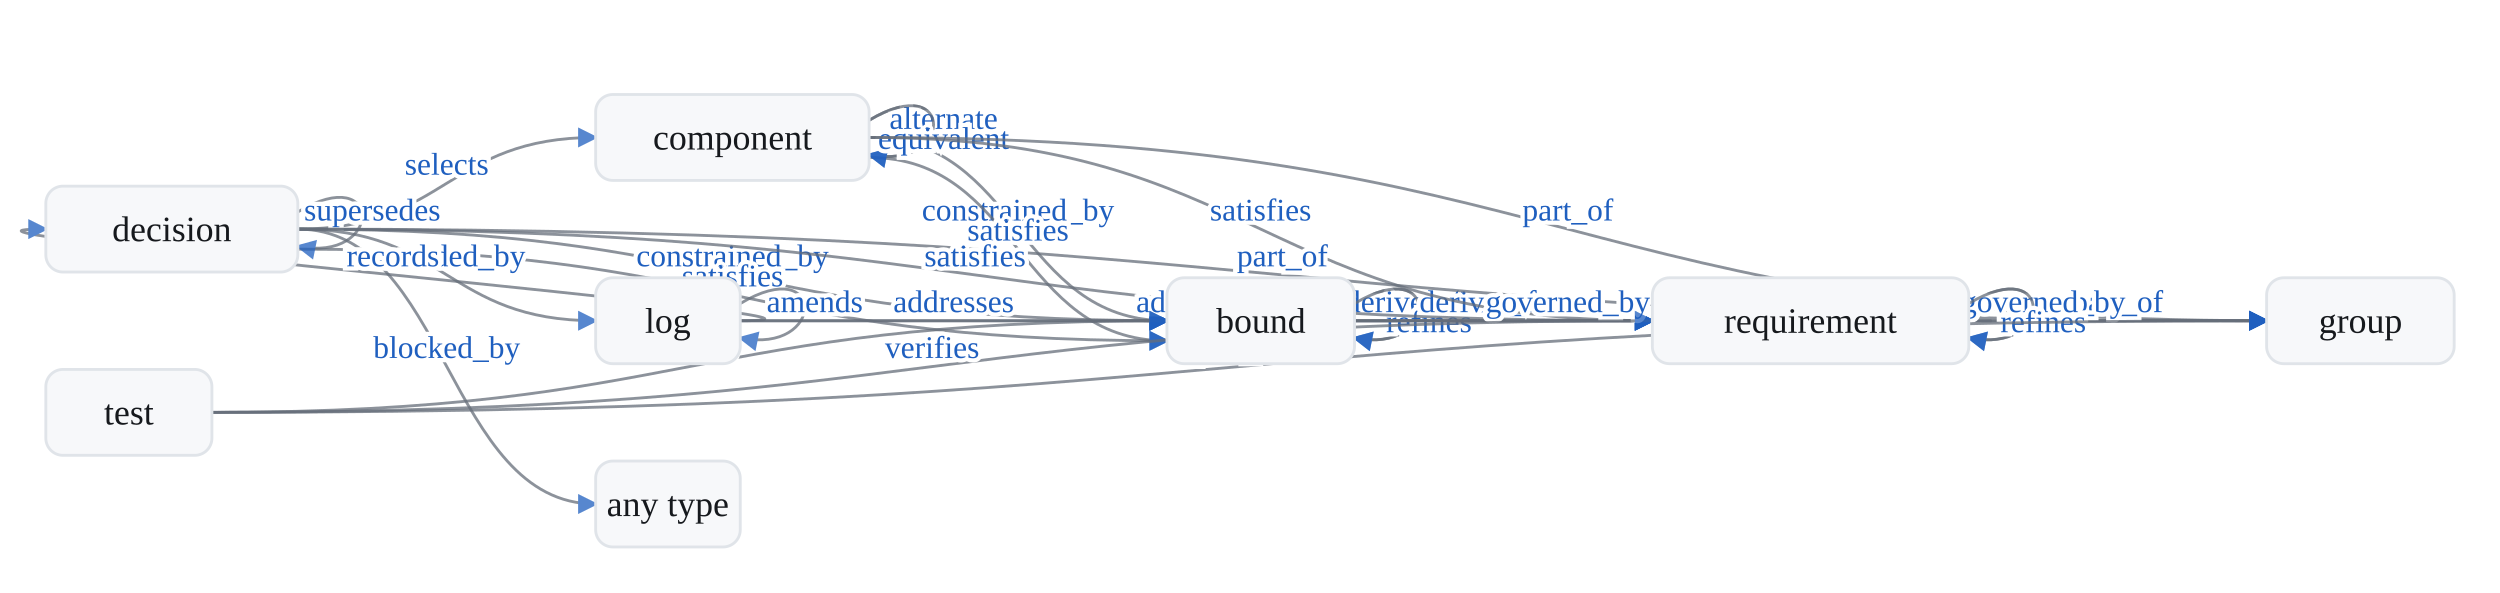
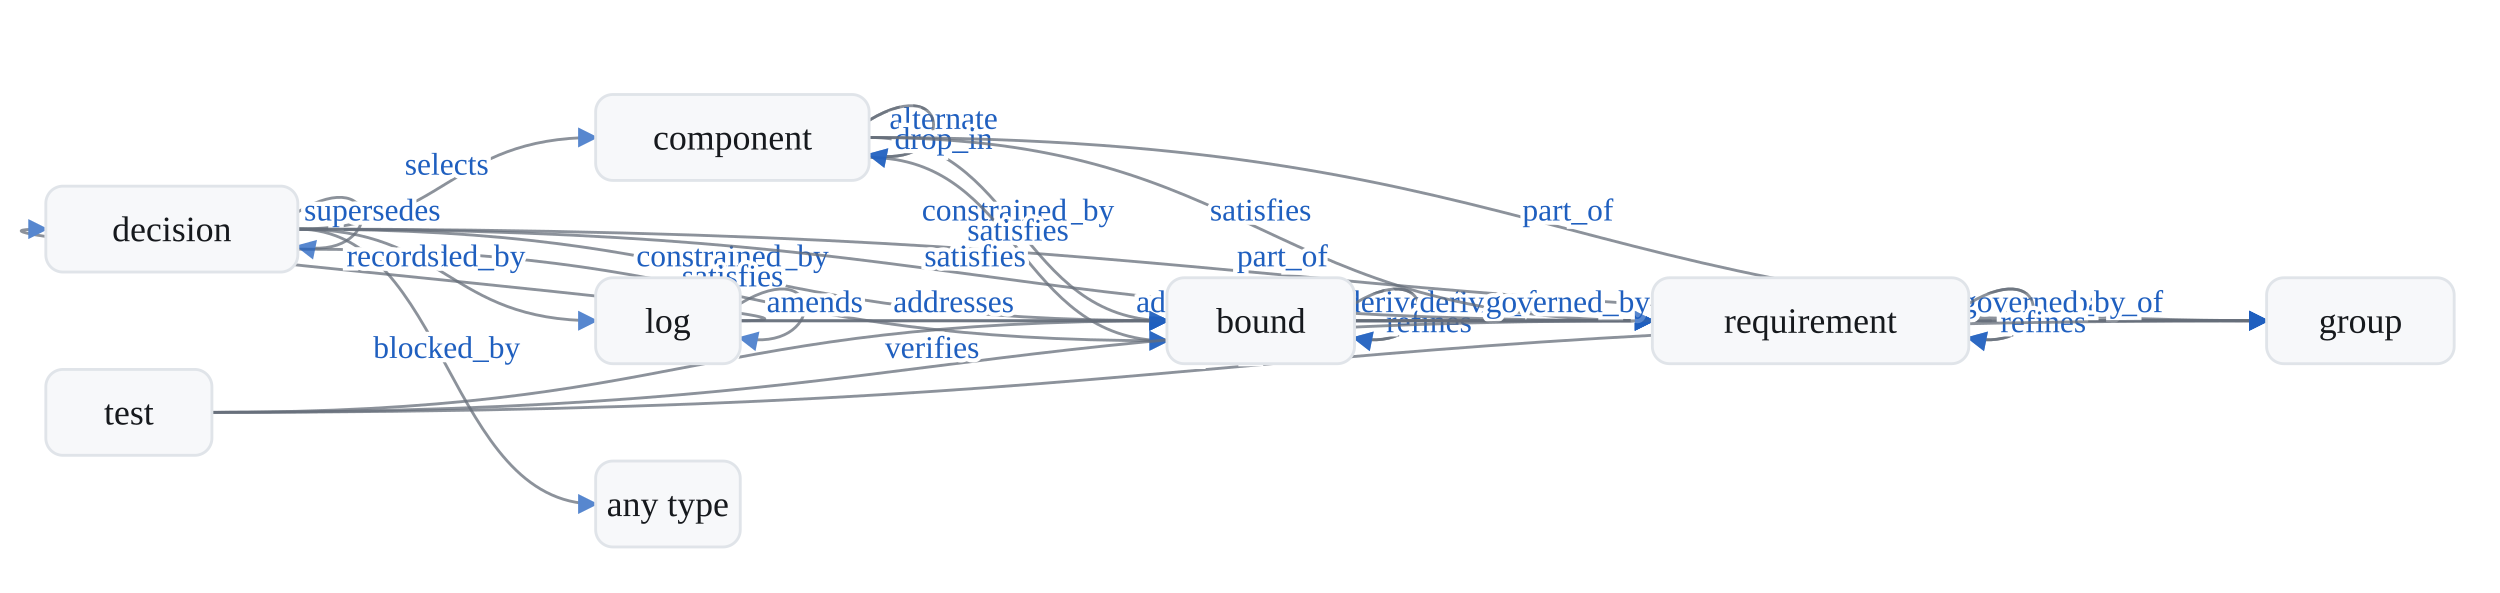
<svg xmlns="http://www.w3.org/2000/svg" viewBox="0 0 873 207" width="100%" height="207" role="img" font-family="var(--mono, ui-monospace, monospace)" font-size="12.5">
  <defs>
    <marker id="refdes-arrow" viewBox="0 0 8 8" refX="7" refY="4" markerWidth="7" markerHeight="7" orient="auto-start-reverse">
      <path d="M0,0 L8,4 L0,8 z" fill="var(--accent, #1f5fbf)" />
    </marker>
  </defs>
  <g class="edge" data-source="bound" data-verb="derives_from" data-target="bound">
    <path d="M 473 106 c 30 -18, 30 18, 0 12" fill="none" stroke="var(--muted, #666e79)" stroke-width="1" opacity="0.75" marker-end="url(#refdes-arrow)" />
    <text x="499" y="109" text-anchor="middle" fill="var(--accent, #1f5fbf)" font-size="11.0" stroke="var(--bg, #ffffff)" stroke-width="3" style="paint-order:stroke">derives_from</text>
  </g>
  <g class="edge" data-source="bound" data-verb="refines" data-target="bound">
    <path d="M 473 106 c 30 -18, 30 18, 0 12" fill="none" stroke="var(--muted, #666e79)" stroke-width="1" opacity="0.75" marker-end="url(#refdes-arrow)" />
    <text x="499" y="116" text-anchor="middle" fill="var(--accent, #1f5fbf)" font-size="11.0" stroke="var(--bg, #ffffff)" stroke-width="3" style="paint-order:stroke">refines</text>
  </g>
  <g class="edge" data-source="bound" data-verb="part_of" data-target="group">
    <path d="M 473 112 C 632.2 112, 632.2 112, 791.5 112" fill="none" stroke="var(--muted, #666e79)" stroke-width="1" opacity="0.75" marker-end="url(#refdes-arrow)" />
    <text x="632.2" y="109" text-anchor="middle" fill="var(--accent, #1f5fbf)" font-size="11.0" stroke="var(--bg, #ffffff)" stroke-width="3" style="paint-order:stroke">part_of</text>
  </g>
  <g class="edge" data-source="bound" data-verb="derives_from" data-target="requirement">
    <path d="M 473 112 C 525 112, 525 112, 577 112" fill="none" stroke="var(--muted, #666e79)" stroke-width="1" opacity="0.75" marker-end="url(#refdes-arrow)" />
    <text x="525" y="109" text-anchor="middle" fill="var(--accent, #1f5fbf)" font-size="11.0" stroke="var(--bg, #ffffff)" stroke-width="3" style="paint-order:stroke">derives_from</text>
  </g>
  <g class="edge" data-source="component" data-verb="constrained_by" data-target="bound">
    <path d="M 303.5 48 C 355.5 48, 355.5 112, 407.5 112" fill="none" stroke="var(--muted, #666e79)" stroke-width="1" opacity="0.75" marker-end="url(#refdes-arrow)" />
    <text x="355.5" y="77" text-anchor="middle" fill="var(--accent, #1f5fbf)" font-size="11.0" stroke="var(--bg, #ffffff)" stroke-width="3" style="paint-order:stroke">constrained_by</text>
  </g>
  <g class="edge" data-source="component" data-verb="satisfies" data-target="bound">
    <path d="M 303.5 55 C 355.5 55, 355.5 119, 407.5 119" fill="none" stroke="var(--muted, #666e79)" stroke-width="1" opacity="0.75" marker-end="url(#refdes-arrow)" />
    <text x="355.5" y="84" text-anchor="middle" fill="var(--accent, #1f5fbf)" font-size="11.0" stroke="var(--bg, #ffffff)" stroke-width="3" style="paint-order:stroke">satisfies</text>
  </g>
  <g class="edge" data-source="component" data-verb="alternate" data-target="component">
    <path d="M 303.5 42 c 30 -18, 30 18, 0 12" fill="none" stroke="var(--muted, #666e79)" stroke-width="1" opacity="0.75" marker-end="url(#refdes-arrow)" />
    <text x="329.5" y="45" text-anchor="middle" fill="var(--accent, #1f5fbf)" font-size="11.0" stroke="var(--bg, #ffffff)" stroke-width="3" style="paint-order:stroke">alternate</text>
  </g>
-   <g class="edge" data-source="component" data-verb="equivalent" data-target="component">
+   <g class="edge" data-source="component" data-verb="drop_in" data-target="component">
    <path d="M 303.5 42 c 30 -18, 30 18, 0 12" fill="none" stroke="var(--muted, #666e79)" stroke-width="1" opacity="0.75" marker-end="url(#refdes-arrow)" />
-     <text x="329.5" y="52" text-anchor="middle" fill="var(--accent, #1f5fbf)" font-size="11.0" stroke="var(--bg, #ffffff)" stroke-width="3" style="paint-order:stroke">equivalent</text>
+     <text x="329.5" y="52" text-anchor="middle" fill="var(--accent, #1f5fbf)" font-size="11.0" stroke="var(--bg, #ffffff)" stroke-width="3" style="paint-order:stroke">drop_in</text>
  </g>
  <g class="edge" data-source="component" data-verb="part_of" data-target="group">
    <path d="M 303.5 48 C 547.5 48, 547.5 112, 791.5 112" fill="none" stroke="var(--muted, #666e79)" stroke-width="1" opacity="0.75" marker-end="url(#refdes-arrow)" />
    <text x="547.5" y="77" text-anchor="middle" fill="var(--accent, #1f5fbf)" font-size="11.0" stroke="var(--bg, #ffffff)" stroke-width="3" style="paint-order:stroke">part_of</text>
  </g>
  <g class="edge" data-source="component" data-verb="satisfies" data-target="requirement">
    <path d="M 303.5 48 C 440.2 48, 440.2 112, 577 112" fill="none" stroke="var(--muted, #666e79)" stroke-width="1" opacity="0.75" marker-end="url(#refdes-arrow)" />
    <text x="440.2" y="77" text-anchor="middle" fill="var(--accent, #1f5fbf)" font-size="11.0" stroke="var(--bg, #ffffff)" stroke-width="3" style="paint-order:stroke">satisfies</text>
  </g>
  <g class="edge" data-source="decision" data-verb="blocked_by" data-target="any">
    <path d="M 104 80 C 156 80, 156 176, 208 176" fill="none" stroke="var(--muted, #666e79)" stroke-width="1" opacity="0.75" marker-end="url(#refdes-arrow)" />
    <text x="156" y="125" text-anchor="middle" fill="var(--accent, #1f5fbf)" font-size="11.0" stroke="var(--bg, #ffffff)" stroke-width="3" style="paint-order:stroke">blocked_by</text>
  </g>
  <g class="edge" data-source="decision" data-verb="constrained_by" data-target="bound">
    <path d="M 104 80 C 255.8 80, 255.8 112, 407.5 112" fill="none" stroke="var(--muted, #666e79)" stroke-width="1" opacity="0.75" marker-end="url(#refdes-arrow)" />
    <text x="255.8" y="93" text-anchor="middle" fill="var(--accent, #1f5fbf)" font-size="11.0" stroke="var(--bg, #ffffff)" stroke-width="3" style="paint-order:stroke">constrained_by</text>
  </g>
  <g class="edge" data-source="decision" data-verb="satisfies" data-target="bound">
    <path d="M 104 87 C 255.8 87, 255.8 119, 407.5 119" fill="none" stroke="var(--muted, #666e79)" stroke-width="1" opacity="0.75" marker-end="url(#refdes-arrow)" />
    <text x="255.8" y="100" text-anchor="middle" fill="var(--accent, #1f5fbf)" font-size="11.0" stroke="var(--bg, #ffffff)" stroke-width="3" style="paint-order:stroke">satisfies</text>
  </g>
  <g class="edge" data-source="decision" data-verb="selects" data-target="component">
    <path d="M 104 80 C 156 80, 156 48, 208 48" fill="none" stroke="var(--muted, #666e79)" stroke-width="1" opacity="0.75" marker-end="url(#refdes-arrow)" />
    <text x="156" y="61" text-anchor="middle" fill="var(--accent, #1f5fbf)" font-size="11.0" stroke="var(--bg, #ffffff)" stroke-width="3" style="paint-order:stroke">selects</text>
  </g>
  <g class="edge" data-source="decision" data-verb="supersedes" data-target="decision">
    <path d="M 104 74 c 30 -18, 30 18, 0 12" fill="none" stroke="var(--muted, #666e79)" stroke-width="1" opacity="0.75" marker-end="url(#refdes-arrow)" />
    <text x="130" y="77" text-anchor="middle" fill="var(--accent, #1f5fbf)" font-size="11.0" stroke="var(--bg, #ffffff)" stroke-width="3" style="paint-order:stroke">supersedes</text>
  </g>
  <g class="edge" data-source="decision" data-verb="part_of" data-target="group">
    <path d="M 104 80 C 447.8 80, 447.8 112, 791.5 112" fill="none" stroke="var(--muted, #666e79)" stroke-width="1" opacity="0.75" marker-end="url(#refdes-arrow)" />
    <text x="447.8" y="93" text-anchor="middle" fill="var(--accent, #1f5fbf)" font-size="11.0" stroke="var(--bg, #ffffff)" stroke-width="3" style="paint-order:stroke">part_of</text>
  </g>
  <g class="edge" data-source="decision" data-verb="recorded_by" data-target="log">
    <path d="M 104 80 C 156 80, 156 112, 208 112" fill="none" stroke="var(--muted, #666e79)" stroke-width="1" opacity="0.75" marker-end="url(#refdes-arrow)" />
    <text x="156" y="93" text-anchor="middle" fill="var(--accent, #1f5fbf)" font-size="11.0" stroke="var(--bg, #ffffff)" stroke-width="3" style="paint-order:stroke">recorded_by</text>
  </g>
  <g class="edge" data-source="decision" data-verb="satisfies" data-target="requirement">
    <path d="M 104 80 C 340.5 80, 340.5 112, 577 112" fill="none" stroke="var(--muted, #666e79)" stroke-width="1" opacity="0.75" marker-end="url(#refdes-arrow)" />
    <text x="340.5" y="93" text-anchor="middle" fill="var(--accent, #1f5fbf)" font-size="11.0" stroke="var(--bg, #ffffff)" stroke-width="3" style="paint-order:stroke">satisfies</text>
  </g>
  <g class="edge" data-source="log" data-verb="addresses" data-target="bound">
    <path d="M 258.5 112 C 333 112, 333 112, 407.5 112" fill="none" stroke="var(--muted, #666e79)" stroke-width="1" opacity="0.75" marker-end="url(#refdes-arrow)" />
    <text x="333" y="109" text-anchor="middle" fill="var(--accent, #1f5fbf)" font-size="11.0" stroke="var(--bg, #ffffff)" stroke-width="3" style="paint-order:stroke">addresses</text>
  </g>
  <g class="edge" data-source="log" data-verb="records" data-target="decision">
    <path d="M 258.5 112 C 328.5 112, -54 80, 16 80" fill="none" stroke="var(--muted, #666e79)" stroke-width="1" opacity="0.75" marker-end="url(#refdes-arrow)" />
    <text x="137.2" y="93" text-anchor="middle" fill="var(--accent, #1f5fbf)" font-size="11.0" stroke="var(--bg, #ffffff)" stroke-width="3" style="paint-order:stroke">records</text>
  </g>
  <g class="edge" data-source="log" data-verb="amends" data-target="log">
    <path d="M 258.5 106 c 30 -18, 30 18, 0 12" fill="none" stroke="var(--muted, #666e79)" stroke-width="1" opacity="0.75" marker-end="url(#refdes-arrow)" />
    <text x="284.5" y="109" text-anchor="middle" fill="var(--accent, #1f5fbf)" font-size="11.0" stroke="var(--bg, #ffffff)" stroke-width="3" style="paint-order:stroke">amends</text>
  </g>
  <g class="edge" data-source="log" data-verb="addresses" data-target="requirement">
    <path d="M 258.5 112 C 417.8 112, 417.8 112, 577 112" fill="none" stroke="var(--muted, #666e79)" stroke-width="1" opacity="0.75" marker-end="url(#refdes-arrow)" />
    <text x="417.8" y="109" text-anchor="middle" fill="var(--accent, #1f5fbf)" font-size="11.0" stroke="var(--bg, #ffffff)" stroke-width="3" style="paint-order:stroke">addresses</text>
  </g>
  <g class="edge" data-source="requirement" data-verb="governed_by" data-target="bound">
    <path d="M 687.5 112 C 757.5 112, 337.5 112, 407.5 112" fill="none" stroke="var(--muted, #666e79)" stroke-width="1" opacity="0.75" marker-end="url(#refdes-arrow)" />
    <text x="547.5" y="109" text-anchor="middle" fill="var(--accent, #1f5fbf)" font-size="11.0" stroke="var(--bg, #ffffff)" stroke-width="3" style="paint-order:stroke">governed_by</text>
  </g>
  <g class="edge" data-source="requirement" data-verb="part_of" data-target="group">
    <path d="M 687.5 112 C 739.5 112, 739.5 112, 791.5 112" fill="none" stroke="var(--muted, #666e79)" stroke-width="1" opacity="0.75" marker-end="url(#refdes-arrow)" />
    <text x="739.5" y="109" text-anchor="middle" fill="var(--accent, #1f5fbf)" font-size="11.0" stroke="var(--bg, #ffffff)" stroke-width="3" style="paint-order:stroke">part_of</text>
  </g>
  <g class="edge" data-source="requirement" data-verb="governed_by" data-target="requirement">
    <path d="M 687.5 106 c 30 -18, 30 18, 0 12" fill="none" stroke="var(--muted, #666e79)" stroke-width="1" opacity="0.75" marker-end="url(#refdes-arrow)" />
    <text x="713.5" y="109" text-anchor="middle" fill="var(--accent, #1f5fbf)" font-size="11.0" stroke="var(--bg, #ffffff)" stroke-width="3" style="paint-order:stroke">governed_by</text>
  </g>
  <g class="edge" data-source="requirement" data-verb="refines" data-target="requirement">
    <path d="M 687.5 106 c 30 -18, 30 18, 0 12" fill="none" stroke="var(--muted, #666e79)" stroke-width="1" opacity="0.75" marker-end="url(#refdes-arrow)" />
    <text x="713.5" y="116" text-anchor="middle" fill="var(--accent, #1f5fbf)" font-size="11.0" stroke="var(--bg, #ffffff)" stroke-width="3" style="paint-order:stroke">refines</text>
  </g>
  <g class="edge" data-source="test" data-verb="verifies" data-target="bound">
    <path d="M 74 144 C 240.8 144, 240.8 112, 407.5 112" fill="none" stroke="var(--muted, #666e79)" stroke-width="1" opacity="0.75" marker-end="url(#refdes-arrow)" />
    <text x="240.8" y="125" text-anchor="middle" fill="var(--accent, #1f5fbf)" font-size="11.0" stroke="var(--bg, #ffffff)" stroke-width="3" style="paint-order:stroke">verifies</text>
  </g>
  <g class="edge" data-source="test" data-verb="part_of" data-target="group">
    <path d="M 74 144 C 432.8 144, 432.8 112, 791.5 112" fill="none" stroke="var(--muted, #666e79)" stroke-width="1" opacity="0.75" marker-end="url(#refdes-arrow)" />
    <text x="432.8" y="125" text-anchor="middle" fill="var(--accent, #1f5fbf)" font-size="11.0" stroke="var(--bg, #ffffff)" stroke-width="3" style="paint-order:stroke">part_of</text>
  </g>
  <g class="edge" data-source="test" data-verb="verifies" data-target="requirement">
    <path d="M 74 144 C 325.5 144, 325.5 112, 577 112" fill="none" stroke="var(--muted, #666e79)" stroke-width="1" opacity="0.75" marker-end="url(#refdes-arrow)" />
    <text x="325.5" y="125" text-anchor="middle" fill="var(--accent, #1f5fbf)" font-size="11.0" stroke="var(--bg, #ffffff)" stroke-width="3" style="paint-order:stroke">verifies</text>
  </g>
  <g class="node" data-node="any" transform="translate(208 161)">
    <rect width="50.5" height="30" rx="6" fill="var(--panel, #f7f8fa)" stroke="var(--line, #e0e4e9)" />
    <text x="25.2" y="15" text-anchor="middle" dominant-baseline="central" fill="var(--fg, #16191d)">any type</text>
  </g>
  <g class="node" data-node="bound" transform="translate(407.5 97)">
    <a href="#term-bound">
      <rect width="65.5" height="30" rx="6" fill="var(--panel, #f7f8fa)" stroke="var(--line, #e0e4e9)" />
      <text x="32.8" y="15" text-anchor="middle" dominant-baseline="central" fill="var(--fg, #16191d)">bound</text>
    </a>
  </g>
  <g class="node" data-node="component" transform="translate(208 33)">
    <a href="#term-component">
      <rect width="95.5" height="30" rx="6" fill="var(--panel, #f7f8fa)" stroke="var(--line, #e0e4e9)" />
      <text x="47.8" y="15" text-anchor="middle" dominant-baseline="central" fill="var(--fg, #16191d)">component</text>
    </a>
  </g>
  <g class="node" data-node="decision" transform="translate(16 65)">
    <a href="#term-decision">
      <rect width="88" height="30" rx="6" fill="var(--panel, #f7f8fa)" stroke="var(--line, #e0e4e9)" />
      <text x="44" y="15" text-anchor="middle" dominant-baseline="central" fill="var(--fg, #16191d)">decision</text>
    </a>
  </g>
  <g class="node" data-node="group" transform="translate(791.5 97)">
    <a href="#term-group">
      <rect width="65.5" height="30" rx="6" fill="var(--panel, #f7f8fa)" stroke="var(--line, #e0e4e9)" />
      <text x="32.8" y="15" text-anchor="middle" dominant-baseline="central" fill="var(--fg, #16191d)">group</text>
    </a>
  </g>
  <g class="node" data-node="log" transform="translate(208 97)">
    <a href="#term-log">
      <rect width="50.5" height="30" rx="6" fill="var(--panel, #f7f8fa)" stroke="var(--line, #e0e4e9)" />
      <text x="25.2" y="15" text-anchor="middle" dominant-baseline="central" fill="var(--fg, #16191d)">log</text>
    </a>
  </g>
  <g class="node" data-node="requirement" transform="translate(577 97)">
    <a href="#term-requirement">
      <rect width="110.5" height="30" rx="6" fill="var(--panel, #f7f8fa)" stroke="var(--line, #e0e4e9)" />
      <text x="55.2" y="15" text-anchor="middle" dominant-baseline="central" fill="var(--fg, #16191d)">requirement</text>
    </a>
  </g>
  <g class="node" data-node="test" transform="translate(16 129)">
    <a href="#term-test">
      <rect width="58" height="30" rx="6" fill="var(--panel, #f7f8fa)" stroke="var(--line, #e0e4e9)" />
      <text x="29" y="15" text-anchor="middle" dominant-baseline="central" fill="var(--fg, #16191d)">test</text>
    </a>
  </g>
</svg>
